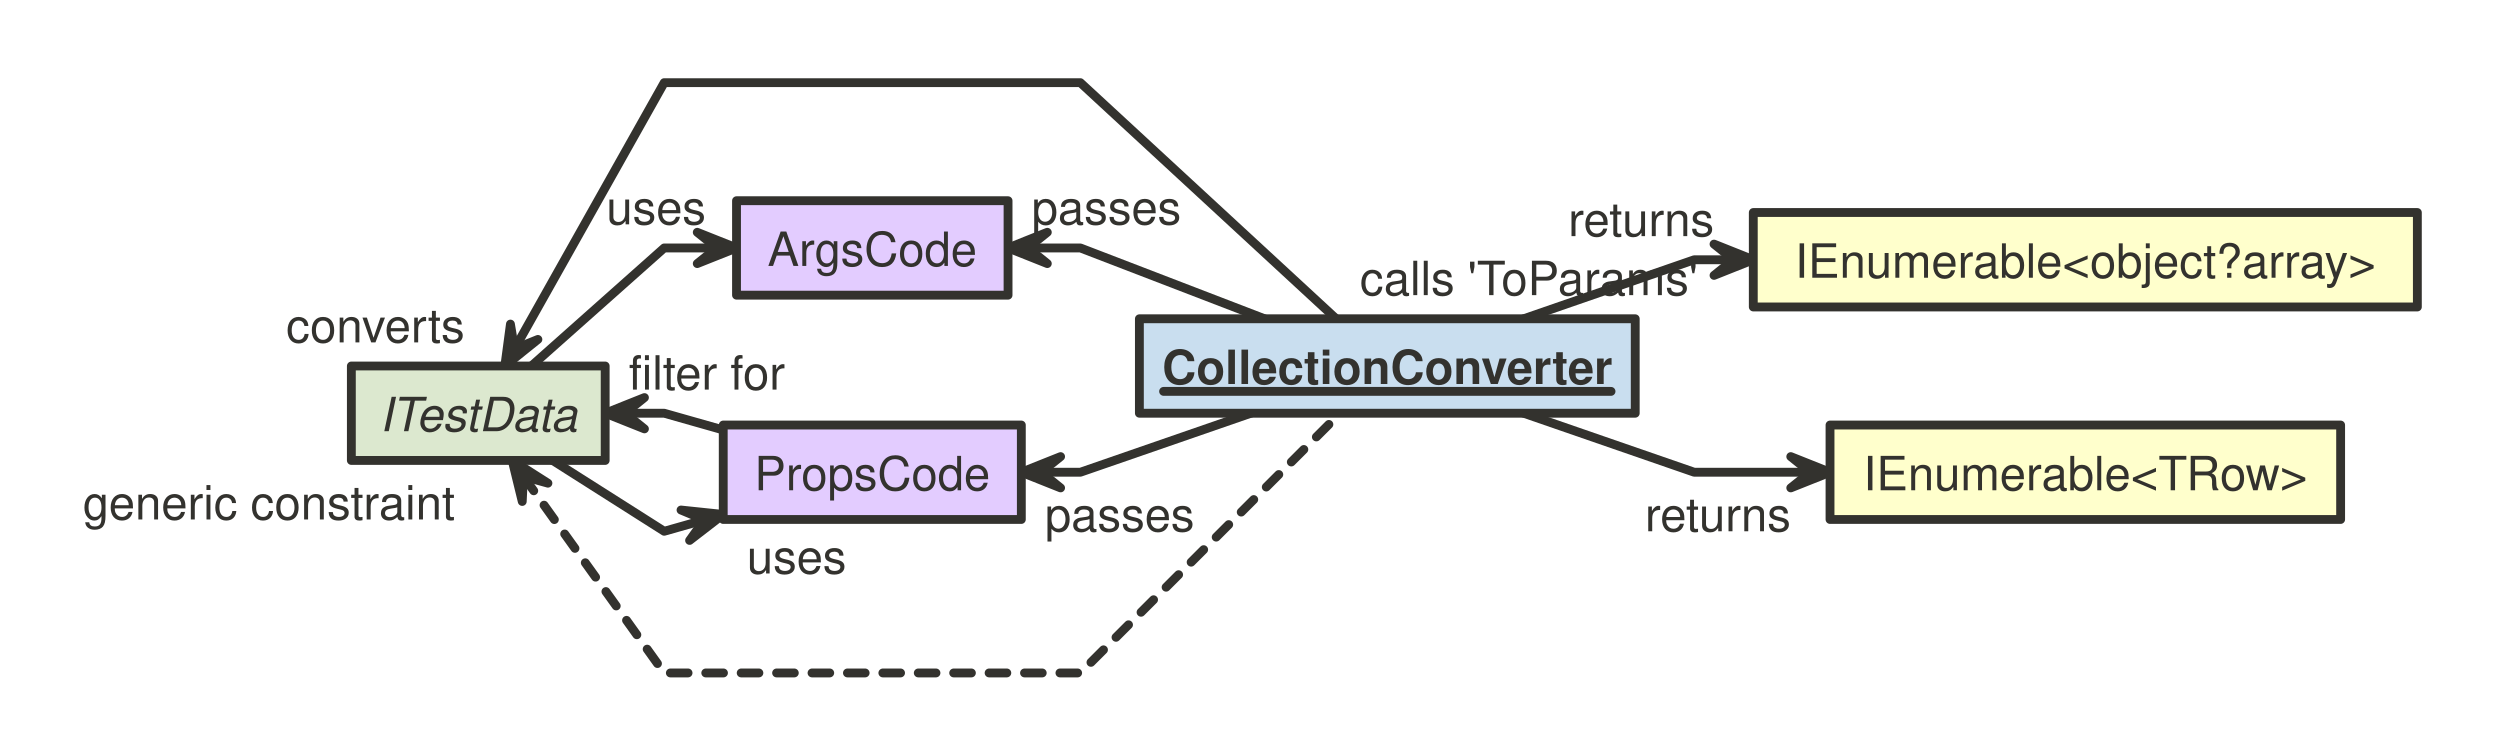
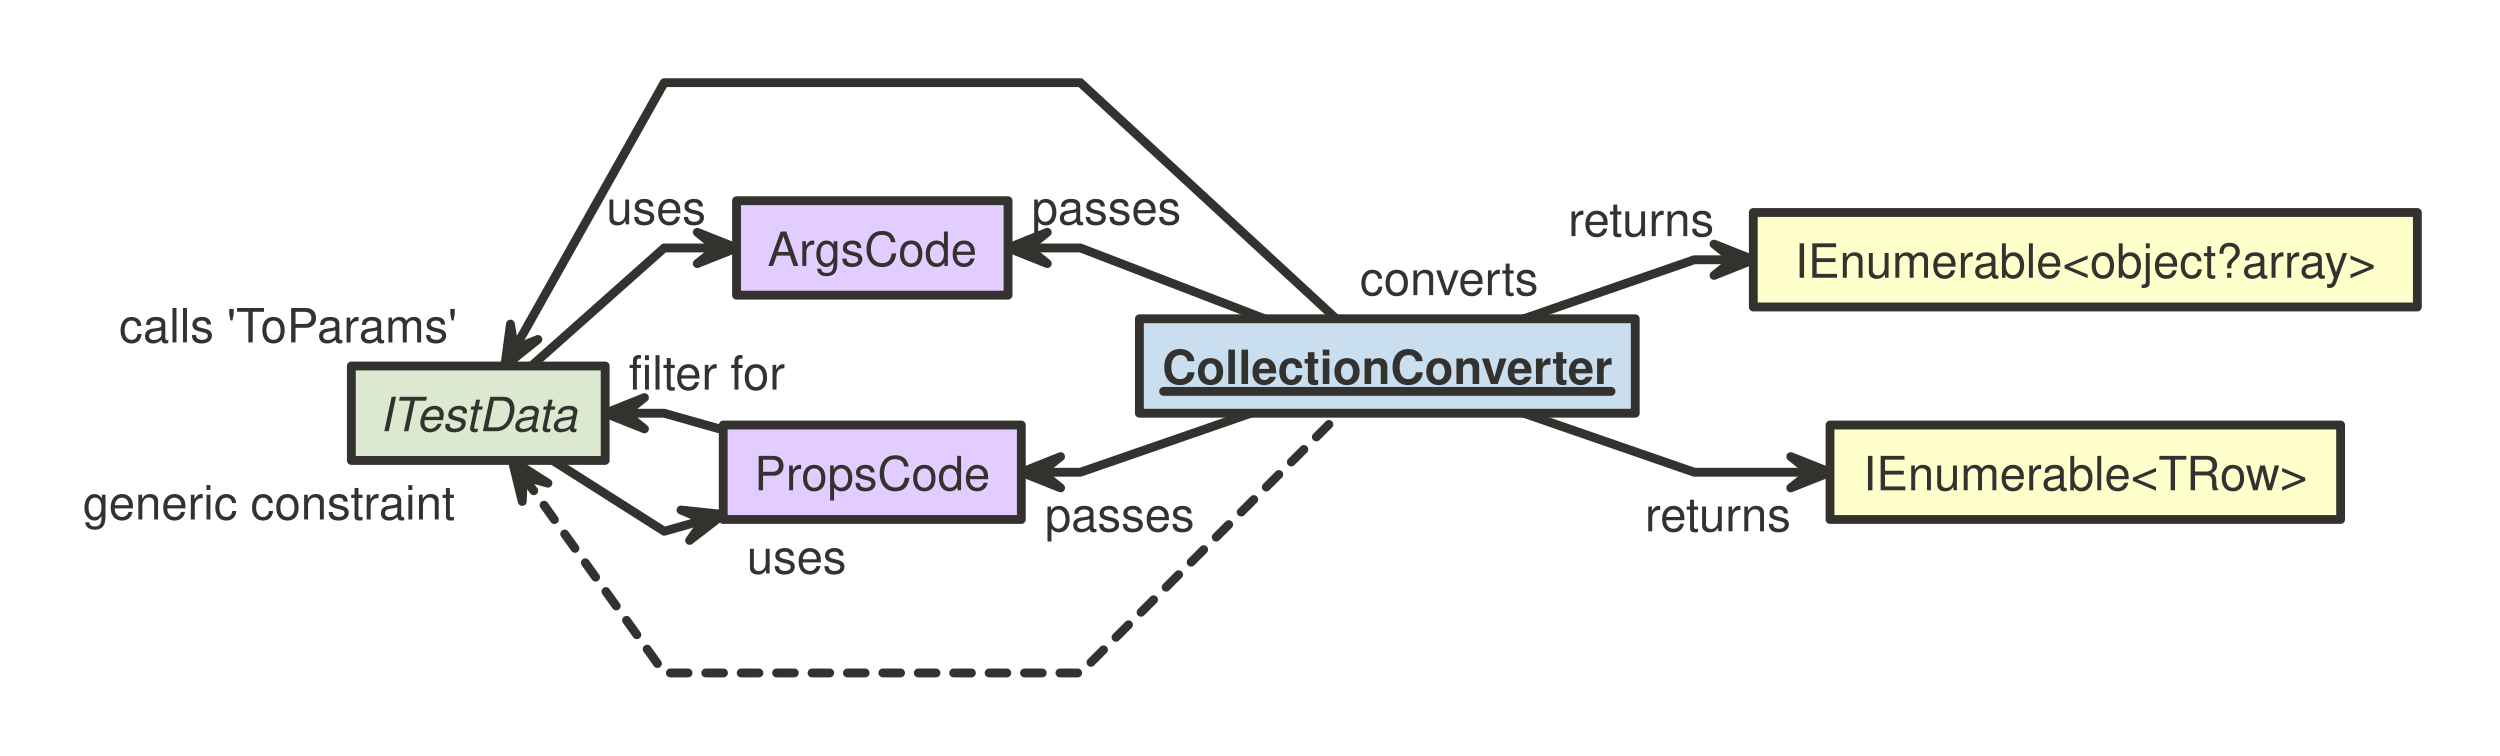
<svg xmlns="http://www.w3.org/2000/svg" version="1.1" baseProfile="full" width="847.0" height="256.0" viewBox="0 0 847.045 256">
  <g stroke-width="1.0" text-align="left" font="12pt Helvetica, Arial, sans-serif" font-size="12pt" font-family="Helvetica" font-weight="bold" font-style="normal">
    <g font-family="Helvetica" font-size="12pt" font-weight="bold" font-style="normal" stroke-width="3.0" stroke-linejoin="round" stroke-linecap="round" stroke="#33322E">
      <g stroke="transparent" fill="transparent">
        <rect x="0.0" y="0.0" height="256.0" width="847.0" stroke="none" />
      </g>
      <g transform="translate(99.04545, 48)" fill="#33322E">
        <g transform="translate(20, 20)" fill="#33322E" font-family="Helvetica" font-size="12pt" font-weight="normal" font-style="normal">
-           <text x="-22.1" y="48.0" stroke="none">converts</text>
-           <text x="341.7" y="32.0" stroke="none">calls 'ToParams'</text>
+           <text x="-78.7" y="48.0" stroke="none">calls 'ToParams'</text>
+           <text x="341.7" y="32.0" stroke="none">converts</text>
          <path d="M55.3 50.2 L106 -40 L176.5 -40 L176.5 -40 L247 -40 L247 -40 L333.667 40 L333.7 40.0 " fill="none" />
          <path d="M53.9 41.8 L55.3 50.2 L63.2 47.0 L52.0 56.0 Z" />
          <text x="230.5" y="8.0" stroke="none">passes</text>
          <path d="M229.2 16.0 L247 16 L309.4 40 L309.4 40.0 " fill="none" />
          <path d="M235.8 10.7 L229.2 16.0 L235.8 21.3 L222.5 16.0 Z" />
          <text x="86.4" y="8.0" stroke="none">uses</text>
          <path d="M61.0 56.0 L106 16 L123.833 16 L123.8 16.0 " fill="none" />
          <path d="M117.2 21.3 L123.8 16.0 L117.2 10.7 L130.5 16.0 Z" />
          <text x="235.0" y="112.0" stroke="none">passes</text>
          <path d="M233.7 92.0 L247 92 L304.778 72 L304.8 72.0 " fill="none" />
          <path d="M240.3 86.7 L233.7 92.0 L240.3 97.3 L227.0 92.0 Z" />
          <text x="94.0" y="64.0" stroke="none">filter for</text>
          <path d="M92.7 72.0 L106 72 L126 77.674 L126.0 77.7 " fill="none" />
          <path d="M99.3 66.7 L92.7 72.0 L99.3 77.3 L86.0 72.0 Z" />
          <text x="134.0" y="126.3" stroke="none">uses</text>
          <path d="M68.2 88.0 L106 112 L119.586 108.146 L119.6 108.1 " fill="none" />
          <path d="M114.6 115.1 L119.6 108.1 L111.7 104.8 L126.0 106.3 Z" />
          <text x="412.3" y="12.0" stroke="none">returns</text>
          <path d="M397.2 40.0 L455 20 L468.333 20 L468.3 20.0 " fill="none" />
          <path d="M461.7 25.3 L468.3 20.0 L461.7 14.7 L475.0 20.0 Z" />
          <text x="438.3" y="112.0" stroke="none">returns</text>
          <path d="M397.2 72.0 L455 92 L494.333 92 L494.3 92.0 " fill="none" />
          <path d="M487.7 97.3 L494.3 92.0 L487.7 86.7 L501.0 92.0 Z" />
          <text x="-91.0" y="108.0" stroke="none">generic constraint</text>
          <g stroke-dasharray="6 6">
            <path d="M58.3 93.4 L106 160 L176.5 160 L176.5 160 L247 160 L247 160 L335 72 L335.0 72.0 " fill="none" />
          </g>
          <path d="M66.6 95.7 L58.3 93.4 L57.9 101.9 L54.5 88.0 Z" />
          <g data-name="CollectionConverter">
            <g fill="#C9DEEF" stroke="#33322E" data-name="CollectionConverter">
              <rect x="267.0" y="40.0" height="32.0" width="168.0" data-name="CollectionConverter" />
            </g>
            <g transform="translate(267, 40)" font-family="Helvetica" font-size="12pt" font-weight="bold" font-style="normal" data-name="CollectionConverter" data-compartment="0">
              <g transform="translate(8, 8)" fill="#33322E" text-align="center" stroke-width="3.0" data-name="CollectionConverter" data-compartment="0">
                <text x="76.0" y="14.1" stroke="none" text-anchor="middle" data-name="CollectionConverter" data-compartment="0">CollectionConverter</text>
                <path d="M0.2 16.6 L151.8 16.6" fill="none" data-name="CollectionConverter" data-compartment="0" />
              </g>
            </g>
          </g>
          <g data-name="ArgsCode">
            <g fill="#e3ccff" stroke="#33322E" data-name="ArgsCode">
              <rect x="130.5" y="0.0" height="32.0" width="92.0" data-name="ArgsCode" />
            </g>
            <g transform="translate(130.5, 0)" font-family="Helvetica" font-size="12pt" font-weight="normal" font-style="normal" data-name="ArgsCode" data-compartment="0">
              <g transform="translate(8, 8)" fill="#33322E" text-align="center" data-name="ArgsCode" data-compartment="0">
                <text x="38.0" y="14.1" stroke="none" text-anchor="middle" data-name="ArgsCode" data-compartment="0">ArgsCode</text>
              </g>
            </g>
          </g>
          <g data-name="PropsCode">
            <g fill="#e3ccff" stroke="#33322E" data-name="PropsCode">
              <rect x="126.0" y="76.0" height="32.0" width="101.0" data-name="PropsCode" />
            </g>
            <g transform="translate(126, 76)" font-family="Helvetica" font-size="12pt" font-weight="normal" font-style="normal" data-name="PropsCode" data-compartment="0">
              <g transform="translate(8, 8)" fill="#33322E" text-align="center" data-name="PropsCode" data-compartment="0">
                <text x="42.5" y="14.1" stroke="none" text-anchor="middle" data-name="PropsCode" data-compartment="0">PropsCode</text>
              </g>
            </g>
          </g>
          <g data-name="ITestData">
            <g fill="#DCE8CF" stroke="#33322E" data-name="ITestData">
              <rect x="0.0" y="56.0" height="32.0" width="86.0" data-name="ITestData" />
            </g>
            <g transform="translate(0, 56)" font-family="Helvetica" font-size="12pt" font-weight="normal" font-style="italic" data-name="ITestData" data-compartment="0">
              <g transform="translate(8, 8)" fill="#33322E" text-align="center" data-name="ITestData" data-compartment="0">
                <text x="35.0" y="14.1" stroke="none" text-anchor="middle" data-name="ITestData" data-compartment="0">ITestData</text>
              </g>
            </g>
          </g>
          <g data-name="IEnumerable&lt;object?array&gt;">
            <g fill="#ffffcc" stroke="#33322E" data-name="IEnumerable&lt;object?array&gt;">
              <rect x="475.0" y="4.0" height="32.0" width="225.0" data-name="IEnumerable&lt;object?array&gt;" />
            </g>
            <g transform="translate(475, 4)" font-family="Helvetica" font-size="12pt" font-weight="normal" font-style="normal" data-name="IEnumerable&lt;object?array&gt;" data-compartment="0">
              <g transform="translate(8, 8)" fill="#33322E" text-align="center" data-name="IEnumerable&lt;object?array&gt;" data-compartment="0">
                <text x="104.5" y="14.1" stroke="none" text-anchor="middle" data-name="IEnumerable&lt;object?array&gt;" data-compartment="0">IEnumerable&lt;object?array&gt;</text>
              </g>
            </g>
          </g>
          <g data-name="IEnumerable&lt;TRow&gt;">
            <g fill="#ffffcc" stroke="#33322E" data-name="IEnumerable&lt;TRow&gt;">
              <rect x="501.0" y="76.0" height="32.0" width="173.0" data-name="IEnumerable&lt;TRow&gt;" />
            </g>
            <g transform="translate(501, 76)" font-family="Helvetica" font-size="12pt" font-weight="normal" font-style="normal" data-name="IEnumerable&lt;TRow&gt;" data-compartment="0">
              <g transform="translate(8, 8)" fill="#33322E" text-align="center" data-name="IEnumerable&lt;TRow&gt;" data-compartment="0">
                <text x="78.5" y="14.1" stroke="none" text-anchor="middle" data-name="IEnumerable&lt;TRow&gt;" data-compartment="0">IEnumerable&lt;TRow&gt;</text>
              </g>
            </g>
          </g>
        </g>
      </g>
    </g>
  </g>
</svg>
